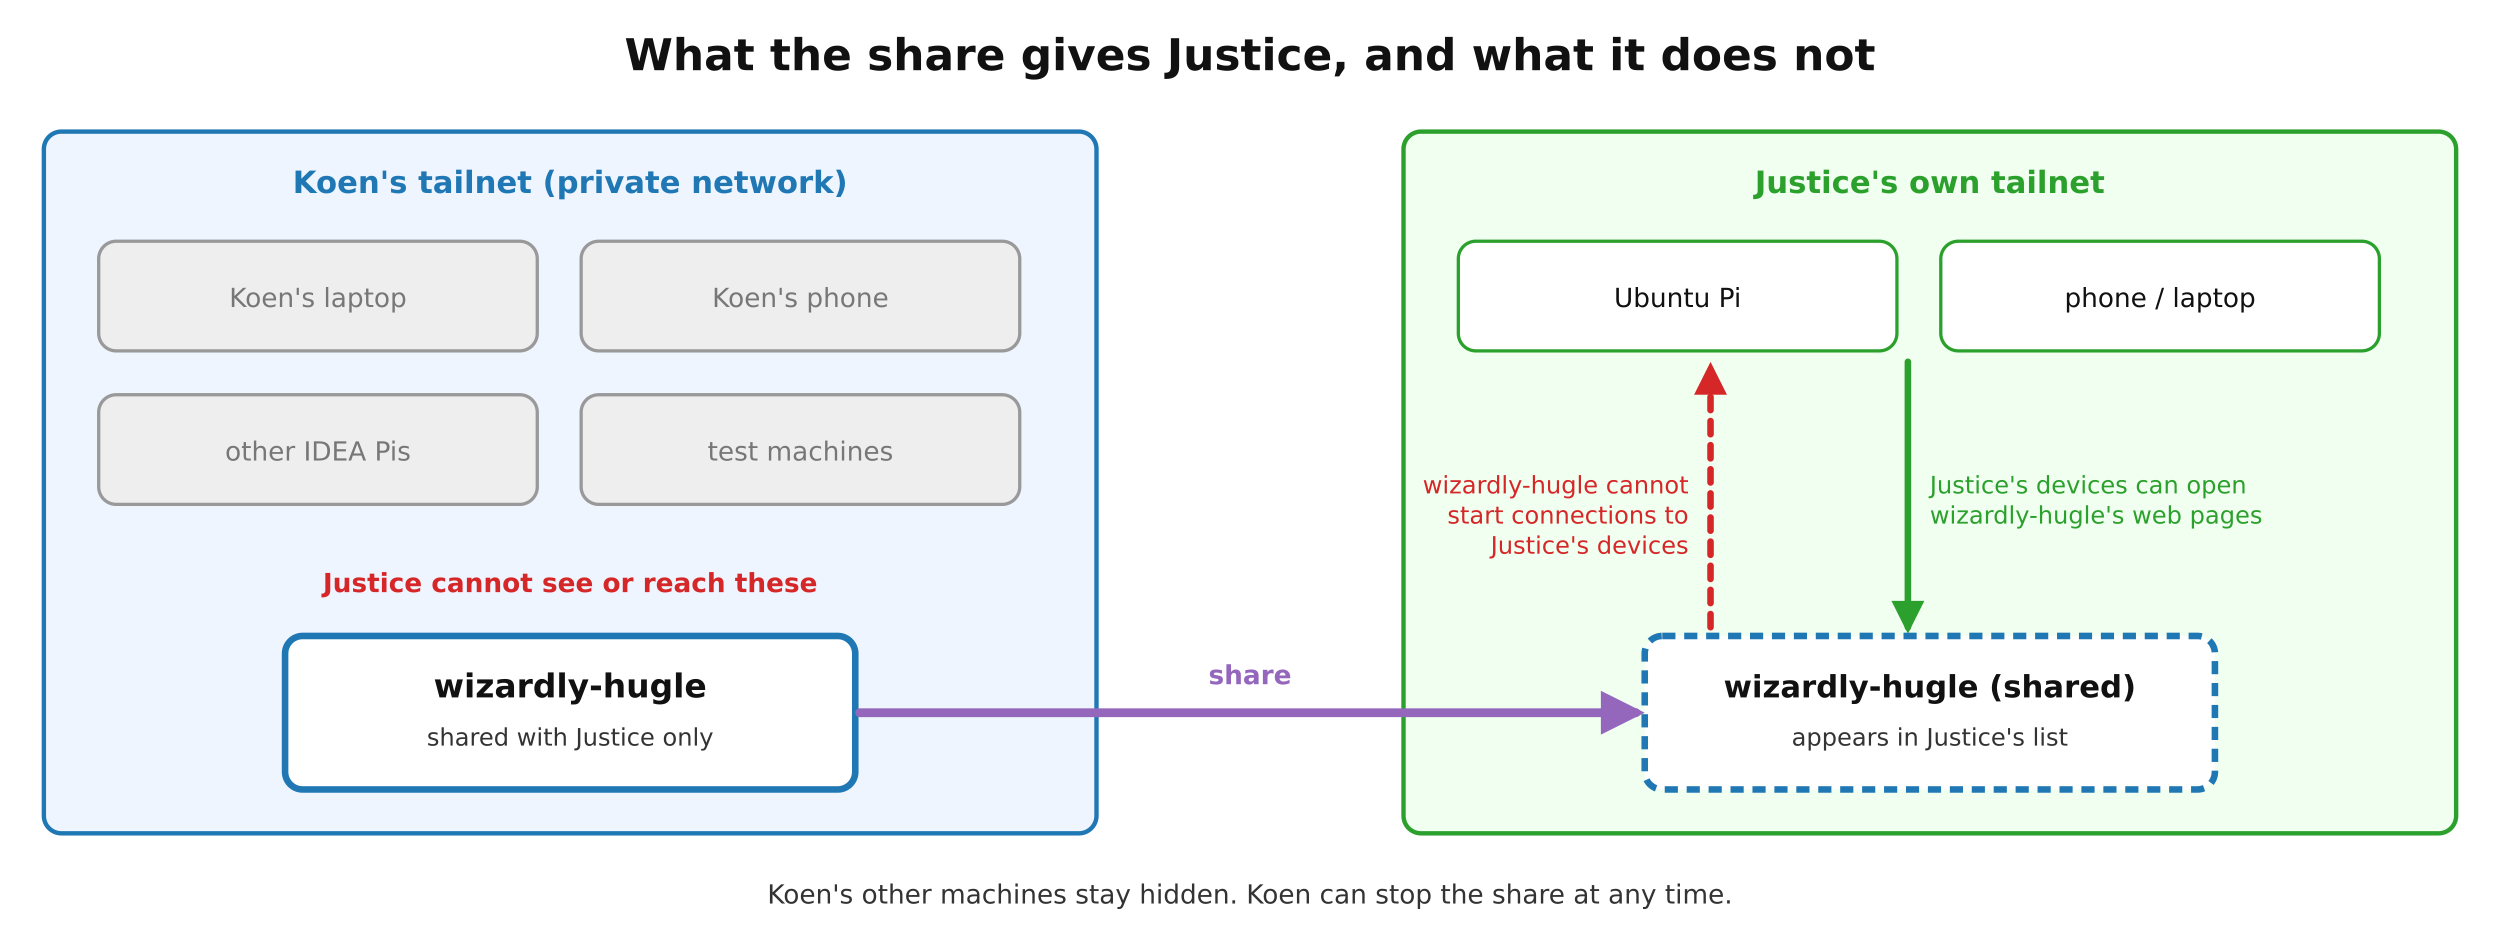
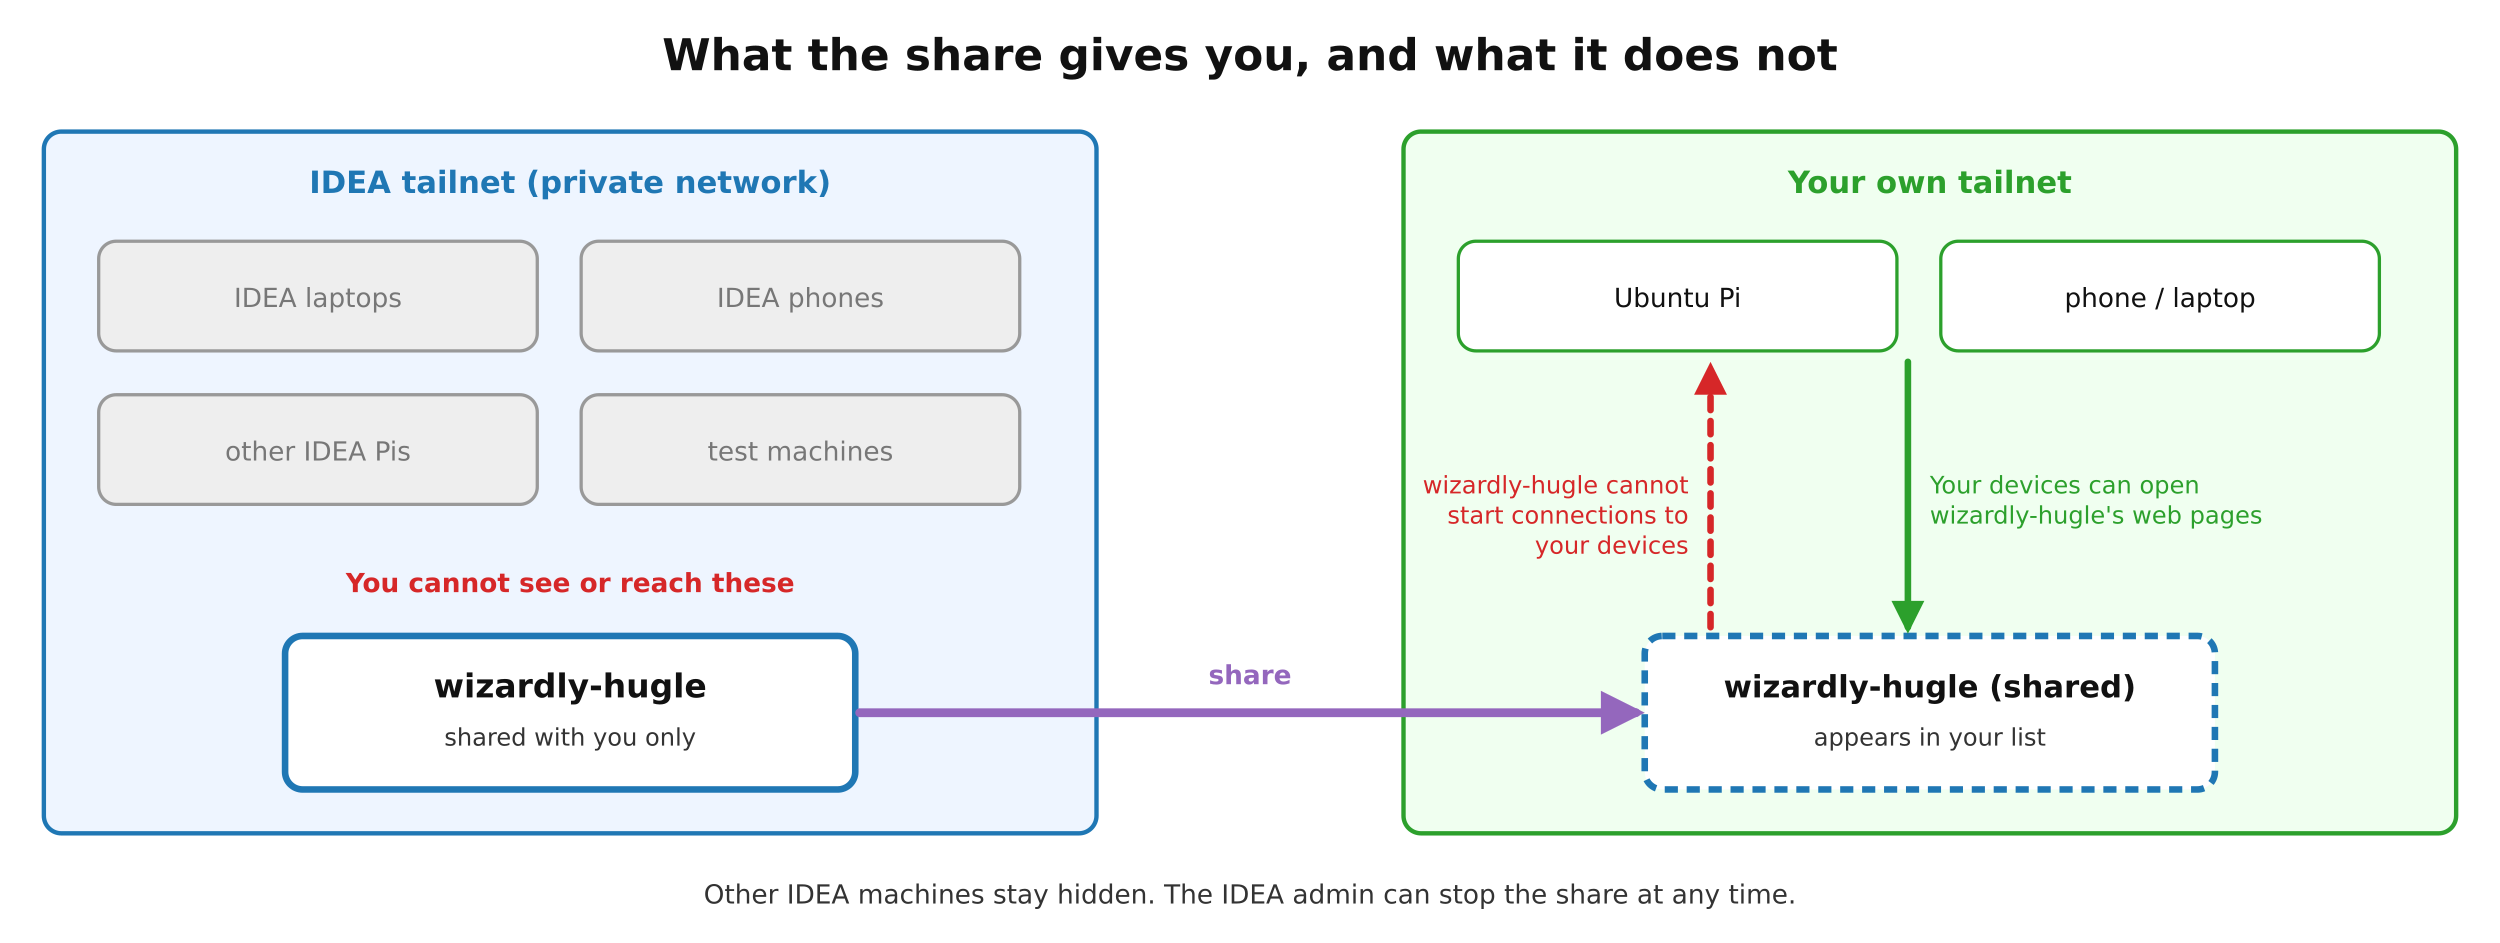
<svg xmlns="http://www.w3.org/2000/svg" width="1140" height="430" viewBox="0 0 1140 430">
  <defs>
    <marker id="ah-9467bd" viewBox="0 0 10 10" refX="8" refY="5" markerWidth="5" markerHeight="5" orient="auto-start-reverse">
      <path d="M0,0 L10,5 L0,10 z" fill="#9467bd" />
    </marker>
    <marker id="as-9467bd" viewBox="0 0 10 10" refX="2" refY="5" markerWidth="5" markerHeight="5" orient="auto-start-reverse">
      <path d="M0,0 L10,5 L0,10 z" fill="#9467bd" />
    </marker>
    <marker id="ah-d62728" viewBox="0 0 10 10" refX="8" refY="5" markerWidth="5" markerHeight="5" orient="auto-start-reverse">
      <path d="M0,0 L10,5 L0,10 z" fill="#d62728" />
    </marker>
    <marker id="as-d62728" viewBox="0 0 10 10" refX="2" refY="5" markerWidth="5" markerHeight="5" orient="auto-start-reverse">
      <path d="M0,0 L10,5 L0,10 z" fill="#d62728" />
    </marker>
    <marker id="ah-2ca02c" viewBox="0 0 10 10" refX="8" refY="5" markerWidth="5" markerHeight="5" orient="auto-start-reverse">
      <path d="M0,0 L10,5 L0,10 z" fill="#2ca02c" />
    </marker>
    <marker id="as-2ca02c" viewBox="0 0 10 10" refX="2" refY="5" markerWidth="5" markerHeight="5" orient="auto-start-reverse">
      <path d="M0,0 L10,5 L0,10 z" fill="#2ca02c" />
    </marker>
  </defs>
  <rect width="100%" height="100%" fill="#ffffff" />
-   <text x="570" y="32.0" font-family="DejaVu Sans, Arial, sans-serif" font-size="20" font-weight="bold" text-anchor="middle" fill="#111">What the share gives Justice, and what it does not</text>
+   <text x="570" y="32.0" font-family="DejaVu Sans, Arial, sans-serif" font-size="20" font-weight="bold" text-anchor="middle" fill="#111">What the share gives you, and what it does not</text>
  <rect x="20" y="60" width="480" height="320" rx="8" fill="#eef5ff" stroke="#1f77b4" stroke-width="2" />
-   <text x="260" y="88.0" font-family="DejaVu Sans, Arial, sans-serif" font-size="14" font-weight="bold" text-anchor="middle" fill="#1f77b4">Koen's tailnet (private network)</text>
+   <text x="260" y="88.0" font-family="DejaVu Sans, Arial, sans-serif" font-size="14" font-weight="bold" text-anchor="middle" fill="#1f77b4">IDEA tailnet (private network)</text>
  <rect x="45" y="110" width="200" height="50" rx="8" fill="#eeeeee" stroke="#999" stroke-width="1.5" />
-   <text x="145" y="140.0" font-family="DejaVu Sans, Arial, sans-serif" font-size="12" font-weight="normal" text-anchor="middle" fill="#777">Koen's laptop</text>
+   <text x="145" y="140.0" font-family="DejaVu Sans, Arial, sans-serif" font-size="12" font-weight="normal" text-anchor="middle" fill="#777">IDEA laptops</text>
  <rect x="265" y="110" width="200" height="50" rx="8" fill="#eeeeee" stroke="#999" stroke-width="1.5" />
-   <text x="365" y="140.0" font-family="DejaVu Sans, Arial, sans-serif" font-size="12" font-weight="normal" text-anchor="middle" fill="#777">Koen's phone</text>
+   <text x="365" y="140.0" font-family="DejaVu Sans, Arial, sans-serif" font-size="12" font-weight="normal" text-anchor="middle" fill="#777">IDEA phones</text>
  <rect x="45" y="180" width="200" height="50" rx="8" fill="#eeeeee" stroke="#999" stroke-width="1.5" />
  <text x="145" y="210.0" font-family="DejaVu Sans, Arial, sans-serif" font-size="12" font-weight="normal" text-anchor="middle" fill="#777">other IDEA Pis</text>
  <rect x="265" y="180" width="200" height="50" rx="8" fill="#eeeeee" stroke="#999" stroke-width="1.5" />
  <text x="365" y="210.0" font-family="DejaVu Sans, Arial, sans-serif" font-size="12" font-weight="normal" text-anchor="middle" fill="#777">test machines</text>
-   <text x="260" y="270.0" font-family="DejaVu Sans, Arial, sans-serif" font-size="12" font-weight="bold" text-anchor="middle" fill="#d62728">Justice cannot see or reach these</text>
+   <text x="260" y="270.0" font-family="DejaVu Sans, Arial, sans-serif" font-size="12" font-weight="bold" text-anchor="middle" fill="#d62728">You cannot see or reach these</text>
  <rect x="130" y="290" width="260" height="70" rx="8" fill="#ffffff" stroke="#1f77b4" stroke-width="3" />
  <text x="260" y="318.0" font-family="DejaVu Sans, Arial, sans-serif" font-size="15" font-weight="bold" text-anchor="middle" fill="#111">wizardly-hugle</text>
-   <text x="260" y="340.0" font-family="DejaVu Sans, Arial, sans-serif" font-size="11" font-weight="normal" text-anchor="middle" fill="#333">shared with Justice only</text>
+   <text x="260" y="340.0" font-family="DejaVu Sans, Arial, sans-serif" font-size="11" font-weight="normal" text-anchor="middle" fill="#333">shared with you only</text>
  <rect x="640" y="60" width="480" height="320" rx="8" fill="#f0fff0" stroke="#2ca02c" stroke-width="2" />
-   <text x="880" y="88.0" font-family="DejaVu Sans, Arial, sans-serif" font-size="14" font-weight="bold" text-anchor="middle" fill="#2ca02c">Justice's own tailnet</text>
+   <text x="880" y="88.0" font-family="DejaVu Sans, Arial, sans-serif" font-size="14" font-weight="bold" text-anchor="middle" fill="#2ca02c">Your own tailnet</text>
  <rect x="665" y="110" width="200" height="50" rx="8" fill="#ffffff" stroke="#2ca02c" stroke-width="1.5" />
  <text x="765" y="140.0" font-family="DejaVu Sans, Arial, sans-serif" font-size="12" font-weight="normal" text-anchor="middle" fill="#111">Ubuntu Pi</text>
  <rect x="885" y="110" width="200" height="50" rx="8" fill="#ffffff" stroke="#2ca02c" stroke-width="1.5" />
  <text x="985" y="140.0" font-family="DejaVu Sans, Arial, sans-serif" font-size="12" font-weight="normal" text-anchor="middle" fill="#111">phone / laptop</text>
  <rect x="750" y="290" width="260" height="70" rx="8" fill="#ffffff" stroke="#1f77b4" stroke-width="3" stroke-dasharray="6,4" />
  <text x="880" y="318.0" font-family="DejaVu Sans, Arial, sans-serif" font-size="14" font-weight="bold" text-anchor="middle" fill="#111">wizardly-hugle (shared)</text>
-   <text x="880" y="340.0" font-family="DejaVu Sans, Arial, sans-serif" font-size="11" font-weight="normal" text-anchor="middle" fill="#333">appears in Justice's list</text>
+   <text x="880" y="340.0" font-family="DejaVu Sans, Arial, sans-serif" font-size="11" font-weight="normal" text-anchor="middle" fill="#333">appears in your list</text>
  <polyline points="392,325 746,325" fill="none" stroke="#9467bd" stroke-width="4" stroke-linejoin="round" stroke-linecap="round" marker-end="url(#ah-9467bd)" />
  <text x="570" y="312.0" font-family="DejaVu Sans, Arial, sans-serif" font-size="12" font-weight="bold" text-anchor="middle" fill="#9467bd">share</text>
  <polyline points="870,165 870,286" fill="none" stroke="#2ca02c" stroke-width="3" stroke-linejoin="round" stroke-linecap="round" marker-end="url(#ah-2ca02c)" />
-   <text x="880" y="225.0" font-family="DejaVu Sans, Arial, sans-serif" font-size="11" font-weight="normal" text-anchor="start" fill="#2ca02c">Justice's devices can open</text>
+   <text x="880" y="225.0" font-family="DejaVu Sans, Arial, sans-serif" font-size="11" font-weight="normal" text-anchor="start" fill="#2ca02c">Your devices can open</text>
  <text x="880" y="238.75" font-family="DejaVu Sans, Arial, sans-serif" font-size="11" font-weight="normal" text-anchor="start" fill="#2ca02c">wizardly-hugle's web pages</text>
  <polyline points="780,286 780,168" fill="none" stroke="#d62728" stroke-width="3" stroke-linejoin="round" stroke-linecap="round" stroke-dasharray="6,5" marker-end="url(#ah-d62728)" />
  <text x="770" y="225.0" font-family="DejaVu Sans, Arial, sans-serif" font-size="11" font-weight="normal" text-anchor="end" fill="#d62728">wizardly-hugle cannot</text>
  <text x="770" y="238.75" font-family="DejaVu Sans, Arial, sans-serif" font-size="11" font-weight="normal" text-anchor="end" fill="#d62728">start connections to</text>
-   <text x="770" y="252.5" font-family="DejaVu Sans, Arial, sans-serif" font-size="11" font-weight="normal" text-anchor="end" fill="#d62728">Justice's devices</text>
-   <text x="570" y="412.0" font-family="DejaVu Sans, Arial, sans-serif" font-size="12" font-weight="normal" text-anchor="middle" fill="#333">Koen's other machines stay hidden. Koen can stop the share at any time.</text>
+   <text x="770" y="252.5" font-family="DejaVu Sans, Arial, sans-serif" font-size="11" font-weight="normal" text-anchor="end" fill="#d62728">your devices</text>
+   <text x="570" y="412.0" font-family="DejaVu Sans, Arial, sans-serif" font-size="12" font-weight="normal" text-anchor="middle" fill="#333">Other IDEA machines stay hidden. The IDEA admin can stop the share at any time.</text>
</svg>
